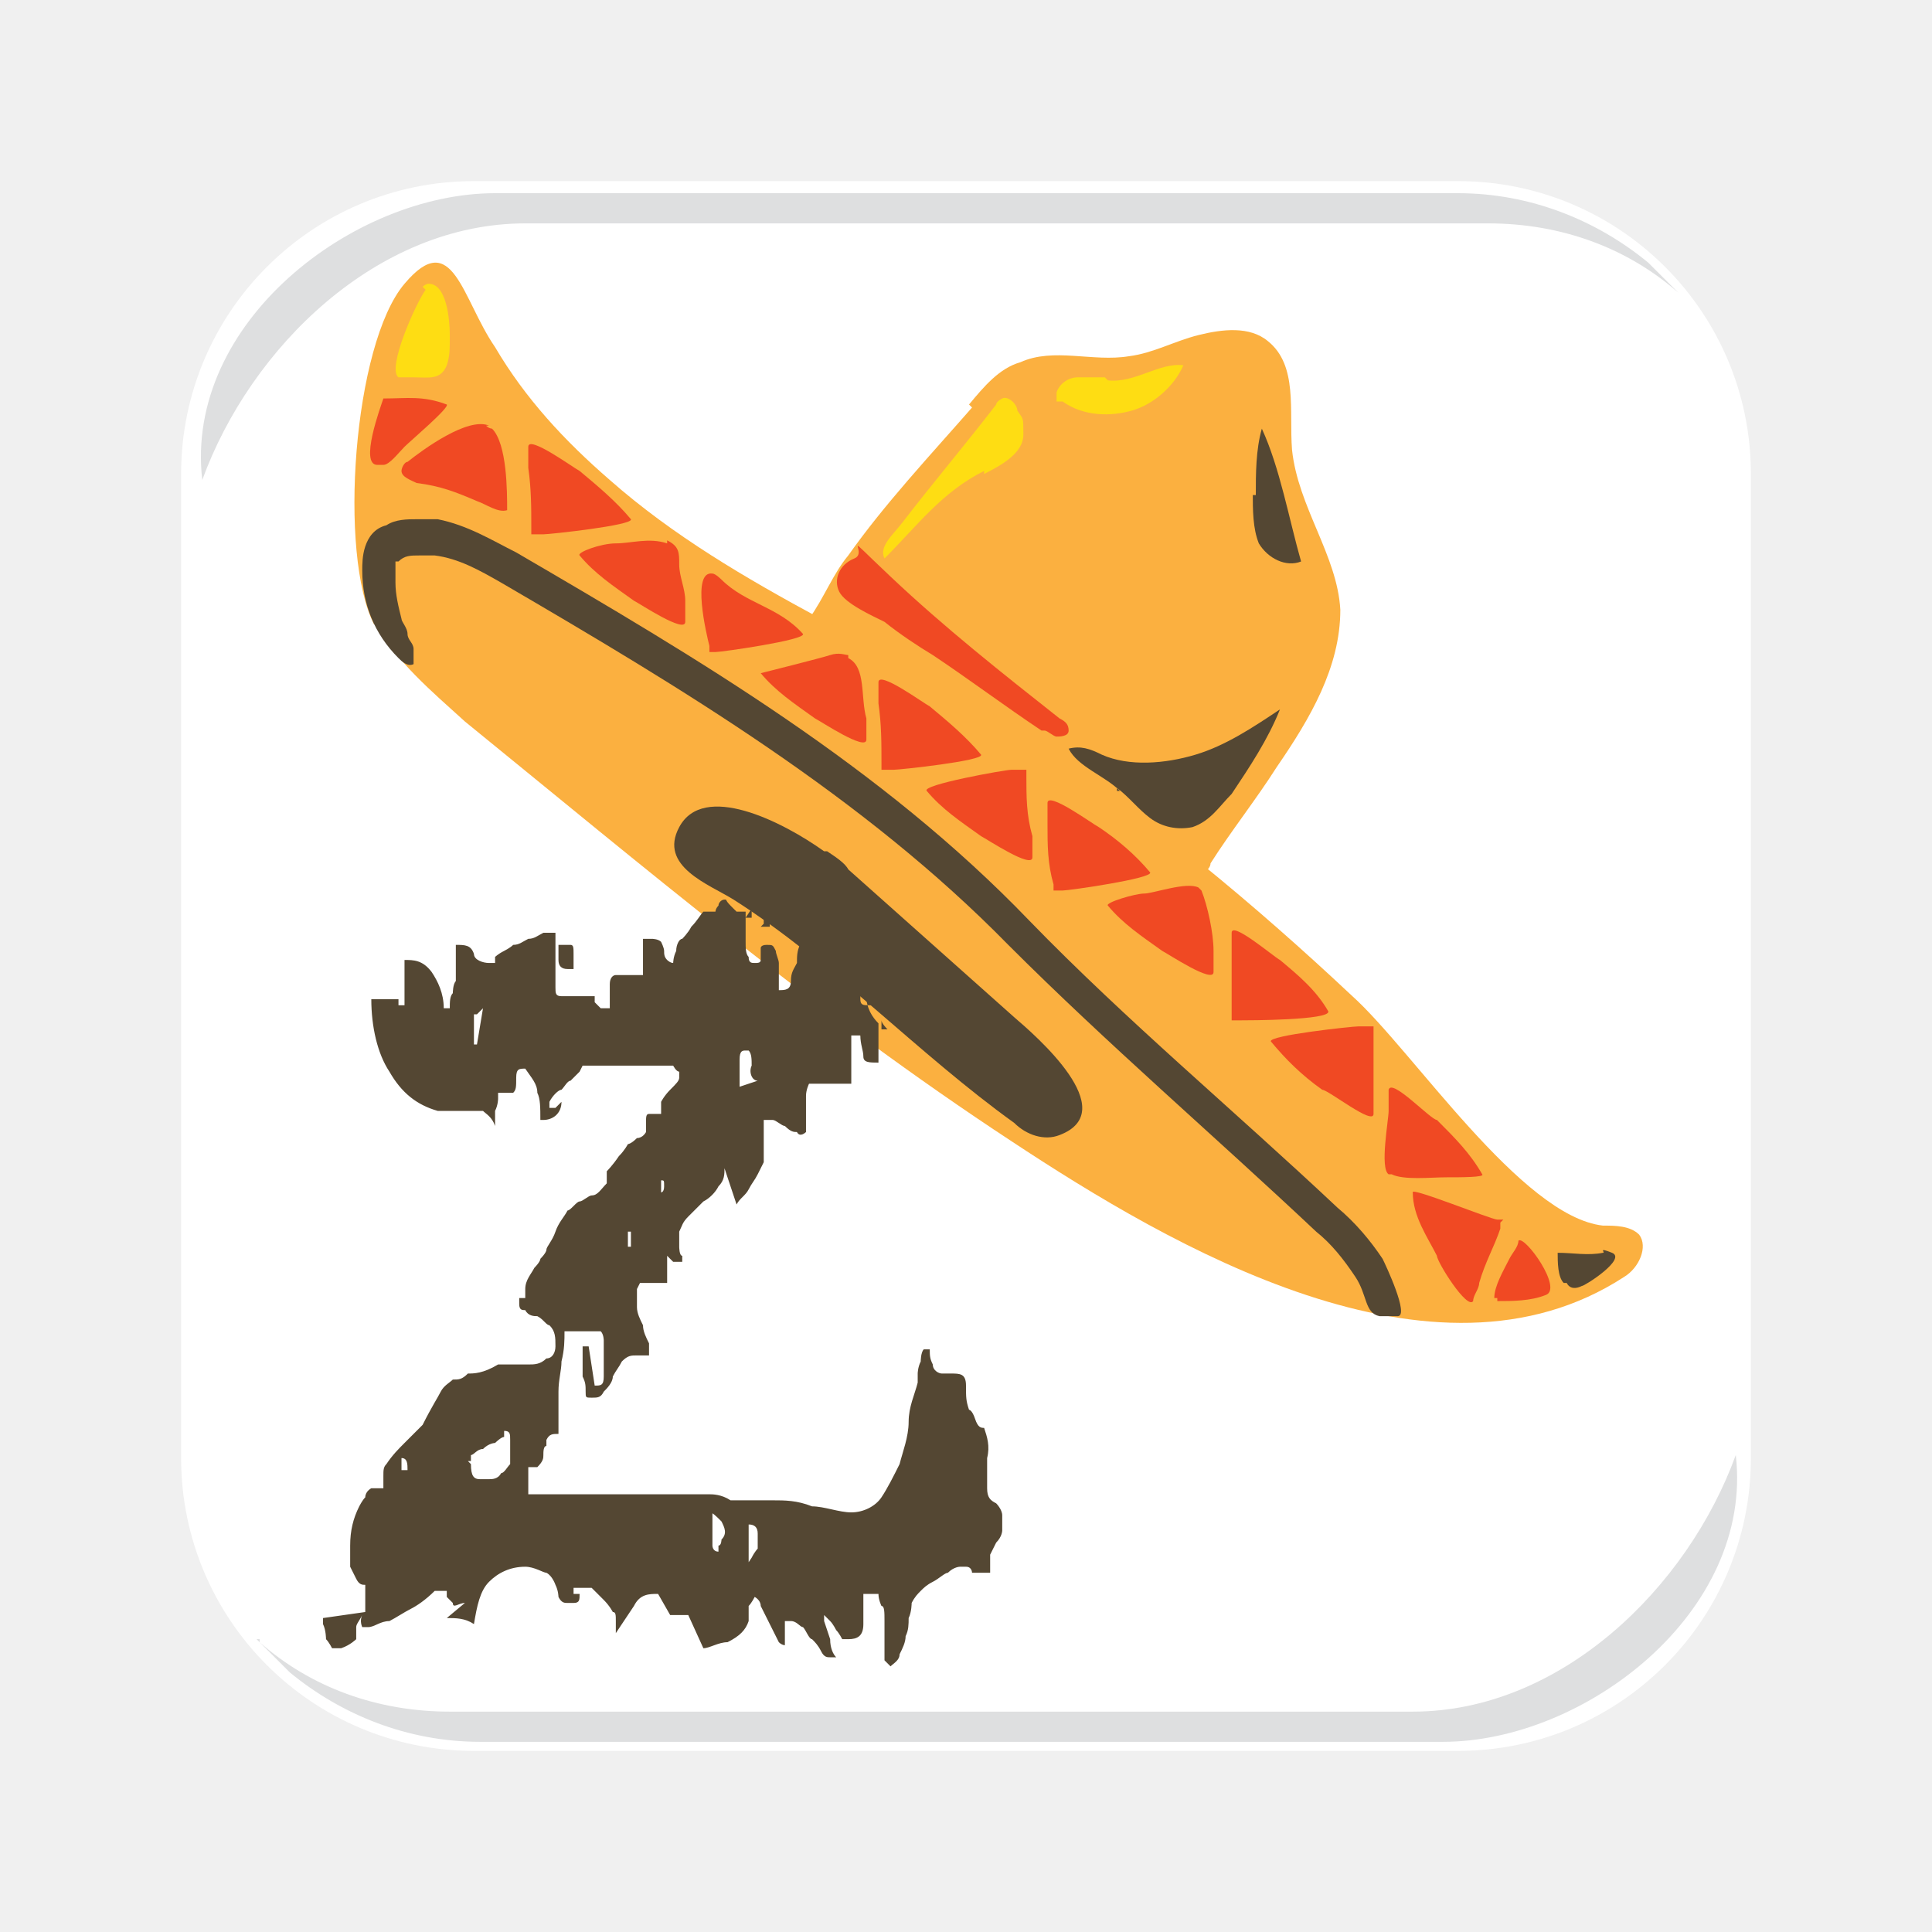
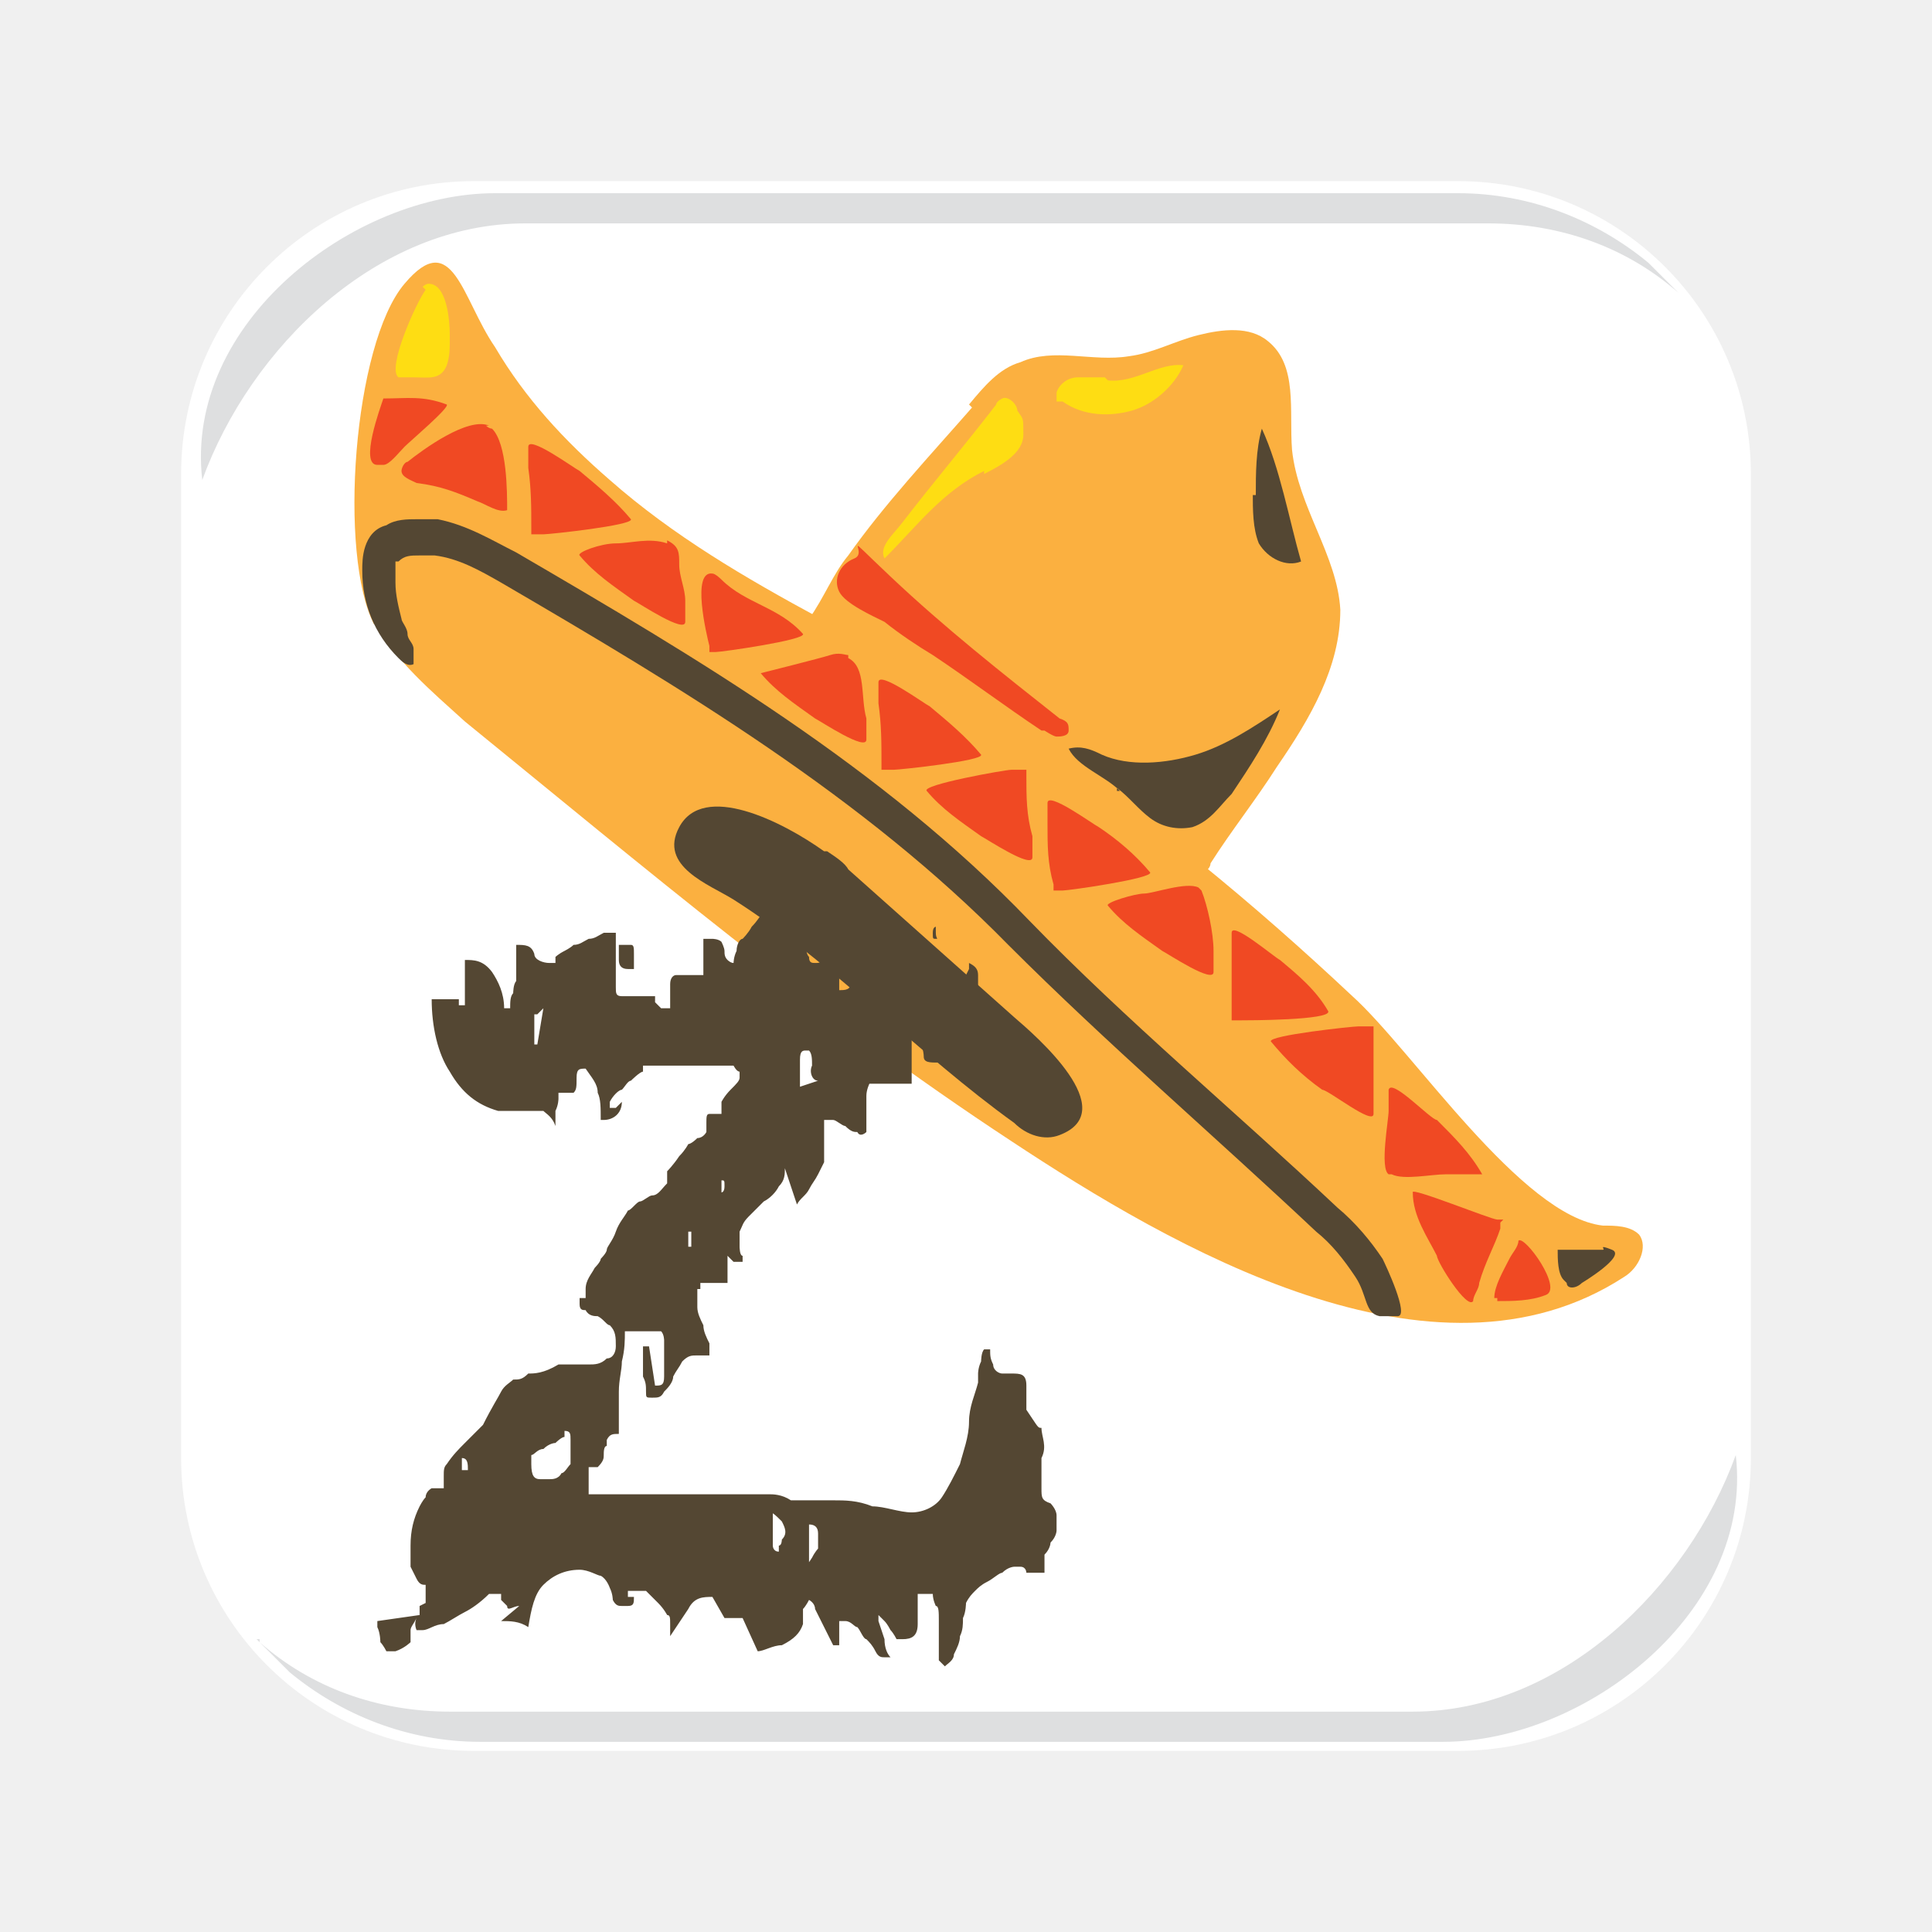
<svg xmlns="http://www.w3.org/2000/svg" id="Layer_1" version="1.1" viewBox="0 0 64 64">
  <defs>
    <style>
      .st0 {
        fill: #544733;
      }

      .st1 {
        fill: #f04923;
      }

      .st2 {
        fill: #fff;
      }

      .st3 {
        fill: #fbb040;
      }

      .st4 {
        fill: #dedfe0;
      }

      .st5 {
        fill: #fedd13;
      }
    </style>
  </defs>
  <rect class="st2" x="6" y="6" width="52" height="52" rx="9.7" ry="9.7" />
  <path class="st4" d="M55.6,9.7c-1.7-1.5-3.9-2.3-6.3-2.3h-31.9c-4.9,0-9.1,4.1-10.7,8.5-.6-5.2,5-9.5,9.7-9.5h31.9c2.4,0,4.6.9,6.3,2.3l1.1,1.1h0Z" />
-   <path class="st3" d="M32.1,13.4c.5-.6,1-1.2,1.7-1.4,1.1-.5,2.4,0,3.6-.2.8-.1,1.5-.5,2.3-.7s1.7-.3,2.3.2c1,.8.7,2.3.8,3.6.2,1.9,1.5,3.5,1.6,5.3,0,1.9-1,3.6-2.1,5.2-.7,1.1-1.5,2.1-2.2,3.2,0,.2-.3.4-.5.4s-.5,0-.7-.2c-.7-.5-1.4-.9-2.1-1.4-1.8-1.1-3.5-2.3-5.3-3.5s-3.2-1.8-4.6-2.9c0,0,0,0-.1-.1,0-.1,0-.3,0-.4.5-.7.8-1.5,1.3-2.1,1.2-1.7,2.7-3.3,4.1-4.9h0Z" />
+   <path class="st3" d="M32.1,13.4c.5-.6,1-1.2,1.7-1.4,1.1-.5,2.4,0,3.6-.2.8-.1,1.5-.5,2.3-.7s1.7-.3,2.3.2c1,.8.7,2.3.8,3.6.2,1.9,1.5,3.5,1.6,5.3,0,1.9-1,3.6-2.1,5.2-.7,1.1-1.5,2.1-2.2,3.2,0,.2-.3.4-.5.4s-.5,0-.7-.2c-.7-.5-1.4-.9-2.1-1.4-1.8-1.1-3.5-2.3-5.3-3.5s-3.2-1.8-4.6-2.9h-.1v-.5c.5-.7.8-1.5,1.3-2.1,1.2-1.7,2.7-3.3,4.1-4.9h0Z" />
  <path class="st3" d="M12.4,20.6c.7,1.3,1.9,2.3,3,3.3,5.9,4.8,11.7,9.7,18.1,13.9,5.3,3.5,14,8.6,20.3,4.5.5-.3.8-1,.5-1.4-.3-.3-.8-.3-1.2-.3-2.7-.3-6.3-5.8-8.3-7.6-3.3-3.1-6.7-5.9-10.4-8.4-4.6-3.1-10-5-14.2-8.7-1.5-1.3-2.8-2.7-3.8-4.4-1.1-1.6-1.4-4-3-2.1-1.7,2-2.2,9-1,11.3h0Z" />
  <path class="st0" d="M27.4,28.2c.3.2.6.4.7.6,1.8,1.6,3.7,3.3,5.5,4.9.7.6,3.6,3.1,1.5,3.9-.5.2-1.1,0-1.5-.4-3.2-2.3-6-5.3-9.3-7.4-.8-.5-2.5-1.1-1.8-2.4.8-1.5,3.4-.2,4.8.8h.1Z" />
-   <path class="st0" d="M12.1,53.1v-.6c-.1,0-.2,0-.3-.2,0,0-.1-.2-.2-.4v-.7c0-.5.1-.9.3-1.3,0,0,.1-.2.2-.3,0-.2.2-.3.2-.3,0,0,.1,0,.2,0,.1,0,.2,0,.2,0v-.4c0-.2,0-.3.1-.4.2-.3.4-.5.6-.7.2-.2.4-.4.6-.6h0c.3-.6.5-.9.6-1.1s.3-.3.4-.4c.2,0,.3,0,.5-.2.2,0,.5,0,1-.3h0c0,0,.2,0,.4,0h.6c.2,0,.4,0,.6-.2.2,0,.3-.2.3-.4,0-.3,0-.5-.2-.7-.1,0-.2-.2-.4-.3-.1,0-.3,0-.4-.2-.1,0-.2,0-.2-.2h0v-.2h.2v-.3c0-.3.2-.5.3-.7,0,0,.2-.2.2-.3,0,0,.2-.2.2-.3s.2-.3.3-.6c.1-.3.3-.5.4-.7.1,0,.3-.3.4-.3s.3-.2.4-.2c.2,0,.3-.2.5-.4v-.4s.2-.2.4-.5c.2-.2.3-.4.3-.4,0,0,.1,0,.3-.2.2,0,.3-.2.3-.2v-.3c0-.2,0-.3.1-.3h.4v-.4s.1-.2.3-.4c.2-.2.3-.3.3-.4v-.2c-.1,0-.2-.2-.2-.2h-1c-.3,0-.7,0-1,0h-1c0,0-.1.2-.1.2l-.3.3c-.1,0-.2.2-.3.3-.1,0-.3.2-.4.4v.2h.2l.2-.2c0,.4-.3.6-.6.6h-.1c0-.4,0-.7-.1-.9,0-.3-.2-.5-.4-.8-.2,0-.3,0-.3.3s0,.4-.1.5c0,0-.1,0-.2,0h-.3v.2s0,.2-.1.4v.5c-.1-.3-.3-.4-.4-.5-.1,0-.3,0-.4,0h-1.1c-.7-.2-1.2-.6-1.6-1.3-.4-.6-.6-1.5-.6-2.4h.9v.2h.2v-1.5c.3,0,.6,0,.9.4.2.3.4.7.4,1.2h.2c0-.2,0-.4.1-.5,0,0,0-.3.1-.4v-1.2c.3,0,.5,0,.6.3,0,.2.3.3.5.3h.2v-.2s.1-.1.3-.2c0,0,.2-.1.3-.2.2,0,.3-.1.5-.2.2,0,.3-.1.5-.2h.4v1.8c0,.2,0,.3.2.3h.8c0,0,.1,0,.1,0,0,0,.2,0,.2,0v.2l.2.2h.3v-.8c0-.2.1-.3.2-.3h.9v-1.2h.3c0,0,.2,0,.3.1,0,0,.1.2.1.3s0,.2.1.3c0,0,.1.1.2.1h0s0-.2.1-.4c0-.2.1-.4.2-.4,0,0,.2-.2.3-.4.2-.2.3-.4.4-.5h.4s0-.1.1-.2c0-.1.1-.2.2-.2s0,0,.2.2l.2.2h.3v1c0,.2,0,.4.1.5,0,.2.1.2.2.2s.2,0,.2-.1v-.4s0-.1.2-.1.2,0,.3.2c0,.1.1.3.1.4v.9h0c.2,0,.4,0,.4-.3s.1-.4.2-.6c0-.2,0-.4.1-.6,0-.2.1-.3.3-.3h0s.1.2.2.4c0,.2.1.3.2.3,0-.1,0-.3.2-.5,0-.2.2-.3.3-.3.4,0,.7.1.8.3.1.2.2.5.2.8v1c0,.4.2.7.4.9v1.3c-.3,0-.5,0-.5-.2s-.1-.4-.1-.7h-.3v1.6h-1.4c0,0-.1.2-.1.4v1.2c0,0-.2.2-.3,0-.1,0-.2,0-.4-.2-.1,0-.3-.2-.4-.2h-.3v1.4l-.2.4c-.1.2-.2.3-.3.5-.1.2-.3.3-.4.5l-.4-1.2c0,.2,0,.4-.2.6-.1.2-.3.4-.5.5l-.5.5c-.2.2-.2.3-.3.5v.5c0,0,0,.3.1.3v.2c.1,0,0,0,0,0h-.3l-.2-.2h0v.9h-.5c-.2,0-.4,0-.4,0,0,0-.1.2-.1.2h0v.6c0,.2.1.4.2.6,0,.2.1.4.2.6v.4h-.4c-.2,0-.3,0-.5.2-.1.2-.2.3-.3.5,0,.2-.2.4-.3.5-.1.2-.2.2-.4.2s-.2,0-.2-.2,0-.3-.1-.5v-1h.2l.2,1.3c.2,0,.3,0,.3-.3v-1.2c0,0,0-.2-.1-.3,0,0-.1,0-.2,0-.2,0-.3,0-.5,0-.1,0-.3,0-.5,0,0,.3,0,.6-.1,1,0,.3-.1.6-.1,1v1.4c-.2,0-.3,0-.4.2v.2c-.1,0-.1.2-.1.3s0,.2-.2.4h-.3v.9h6c.1,0,.4,0,.7.2.4,0,.6,0,.7,0h.7c.4,0,.8,0,1.3.2.4,0,.9.2,1.3.2s.8-.2,1-.5.4-.7.6-1.1c.1-.4.3-.9.3-1.4s.2-.9.3-1.3v-.3c0,0,0-.2.1-.4,0,0,0-.3.1-.4h.2c0,.2,0,.3.1.5,0,.2.2.3.3.3h.2c0,0,.1,0,.1,0,.3,0,.5,0,.5.4s0,.5.1.8c0,0,.1,0,.2.3s.2.3.3.3c.1.3.2.6.1,1v1c0,.3.1.4.3.5,0,0,.2.2.2.4v.5c0,0,0,.2-.2.4,0,0-.1.2-.2.4v.6s0,0-.1,0h-.3c0,0-.2,0-.2,0,0,0,0-.2-.2-.2h-.2s-.2,0-.4.2c-.1,0-.3.2-.5.3s-.3.2-.4.3-.2.2-.3.4c0,0,0,.3-.1.5,0,.2,0,.4-.1.6,0,.2-.1.4-.2.6,0,.2-.2.3-.3.4l-.2-.2v-1.3h0c0-.3,0-.5-.1-.5,0,0-.1-.2-.1-.4h-.5v1c0,.4-.2.5-.5.5s-.2,0-.2,0c0,0-.1-.2-.2-.3,0,0-.1-.2-.2-.3l-.2-.2h0v.2c0,0,.1.3.2.6,0,.3.1.5.2.6h-.2c-.1,0-.2,0-.3-.2s-.2-.3-.3-.4c-.1,0-.2-.3-.3-.4-.1,0-.2-.2-.4-.2h-.2v.8h0c0,0-.1,0-.2-.1l-.3-.6-.3-.6c0-.2-.2-.3-.2-.3,0,0-.1.2-.2.3h0v.5c-.1.3-.3.5-.7.7-.3,0-.6.2-.8.2h0l-.5-1.1h-.6l-.4-.7h0c-.3,0-.6,0-.8.4-.2.3-.4.6-.6.9h0v-.4c0-.2,0-.3-.1-.3,0,0-.1-.2-.3-.4-.2-.2-.3-.3-.4-.4h-.2c0,0-.1,0-.2,0s-.2,0-.2,0h0v.2h.2c0,.2,0,.3-.2.3h-.2c-.1,0-.2,0-.3-.2,0,0,0-.2-.1-.4,0,0-.1-.3-.3-.4-.1,0-.4-.2-.7-.2-.5,0-.9.2-1.2.5s-.4.8-.5,1.4c-.3-.2-.6-.2-.9-.2h0c0,0,.6-.5.6-.5-.2,0-.4.2-.4,0l-.2-.2v-.2c-.2,0-.3,0-.4,0-.3.3-.6.5-.8.6s-.5.3-.7.4c-.3,0-.5.2-.7.2h-.2s-.1-.2,0-.4c-.1.2-.2.3-.2.4v.4s-.2.2-.5.3h-.1s-.1,0-.2,0c0,0-.1-.2-.2-.3,0,0,0-.3-.1-.5h0v-.2l1.4-.2ZM13.3,48.7h.2c0-.2,0-.4-.2-.4v.4ZM15.2,51.2h0v.2h0v-.2ZM15.7,33.6v1h.1l.2-1.2-.2.2h-.1ZM15.6,48.5c0,.4.1.5.3.5h.3c.1,0,.3,0,.4-.2.1,0,.2-.2.3-.3,0,0,0-.2,0-.3v-.5c0-.2,0-.3-.2-.3h0v.2c-.1,0-.3.2-.3.2,0,0-.2,0-.4.2-.2,0-.3.2-.4.2v.2h0c0,0-.1,0-.1,0ZM16.3,46.8v-.2c.1,0,0,0,0,0v.2ZM16.7,32v.4-.4ZM18.5,31.2v.6c0,.2.1.3.3.3s.2,0,.2,0v-.5c0-.2,0-.3-.1-.3,0,0-.4,0-.4,0ZM20.8,41.3h.1v-.5h-.1v.5ZM21,33.6h0ZM21.9,39.1v.4s.1,0,.1-.2,0-.2-.1-.2ZM21.8,51.8h.1c0,0,.1,0,.1,0h0c0,0-.1,0-.1,0h-.1ZM23.6,50.1v1.1c0,0,0,.2.2.2h0v-.2c.1,0,.1-.2.1-.2.2-.2.1-.4,0-.6-.2-.2-.3-.3-.4-.3h0ZM24.7,34.8c-.1,0-.2,0-.2.3v.9l.6-.2c-.2,0-.3-.3-.2-.5,0-.2,0-.4-.1-.5h0ZM24.7,51.9s0,0,.2-.3c.1-.2.2-.3.2-.3h0v-.5c0-.2-.1-.3-.3-.3h0v1.4h-.1ZM24.7,30.4h.2v-.3l-.2.3ZM25.1,29.5s-.1,0-.1.2,0,.2.1.2.1,0,.1-.2,0-.2-.1-.2ZM25.2,30.7h.3v-.5q0-.2-.2-.2h0v.6h0ZM26.2,29.5s-.1,0-.1.2,0,.2.1.2,0,0,0-.2v-.2ZM28.3,50h-.2.3-.1ZM28.5,32.7v.4c0,.2.1.2.3.2s.3-.2.3-.5v-1.2c0,.2-.1.4-.2.5l-.2.2h-.2c0,.2,0,.3,0,.4ZM28.8,31.6h0q0-.1,0,0h.1-.1ZM29,30.7s-.1,0-.1.2,0,.2.1.2,0,0,0-.2v-.2ZM29.2,33.8v.3s.1,0,.2,0h0c0,0-.2-.2-.2-.3h-.2.2ZM29.7,52.1h0q0,0,0,0c0,0,.1,0,.2,0h-.2ZM30.1,31.8v.3c-.1.2-.2.4-.3.6,0,.2-.1.4-.2.6v.3c.2,0,.4,0,.5-.2s.2-.3.3-.5v-.6c0-.2-.1-.3-.3-.4h0ZM30.6,52.4h-.1s0,0,.1,0h0v-.2h0ZM33.5,50.7v-.2h0v.2h0Z" />
+   <path class="st0" d="M14.1,53.1v-.6c-.1,0-.2,0-.3-.2,0,0-.1-.2-.2-.4v-.7c0-.5.1-.9.3-1.3,0,0,.1-.2.2-.3,0-.2.2-.3.2-.3h.4v-.4c0-.2,0-.3.1-.4.2-.3.4-.5.6-.7.2-.2.4-.4.6-.6h0c.3-.6.5-.9.6-1.1s.3-.3.4-.4c.2,0,.3,0,.5-.2.2,0,.5,0,1-.3h1c.2,0,.4,0,.6-.2.2,0,.3-.2.3-.4,0-.3,0-.5-.2-.7-.1,0-.2-.2-.4-.3-.1,0-.3,0-.4-.2-.1,0-.2,0-.2-.2h0v-.2h.2v-.3c0-.3.2-.5.3-.7,0,0,.2-.2.2-.3,0,0,.2-.2.2-.3s.2-.3.3-.6c.1-.3.3-.5.4-.7.1,0,.3-.3.4-.3s.3-.2.4-.2c.2,0,.3-.2.5-.4v-.4s.2-.2.4-.5c.2-.2.3-.4.3-.4,0,0,.1,0,.3-.2.2,0,.3-.2.3-.2v-.3c0-.2,0-.3.1-.3h.4v-.4s.1-.2.3-.4c.2-.2.3-.3.3-.4v-.2c-.1,0-.2-.2-.2-.2h-3v.2c-.1,0-.4.3-.4.3-.1,0-.2.2-.3.3-.1,0-.3.2-.4.4v.2h.2l.2-.2c0,.4-.3.6-.6.6h-.1c0-.4,0-.7-.1-.9,0-.3-.2-.5-.4-.8-.2,0-.3,0-.3.3s0,.4-.1.5h-.5v.2s0,.2-.1.4v.5c-.1-.3-.3-.4-.4-.5h-1.5c-.7-.2-1.2-.6-1.6-1.3-.4-.6-.6-1.5-.6-2.4h.9v.2h.2v-1.5c.3,0,.6,0,.9.4.2.3.4.7.4,1.2h.2c0-.2,0-.4.1-.5,0,0,0-.3.1-.4v-1.2c.3,0,.5,0,.6.3,0,.2.3.3.5.3h.2v-.2s.1-.1.3-.2c0,0,.2-.1.3-.2.2,0,.3-.1.5-.2.2,0,.3-.1.5-.2h.4v1.8c0,.2,0,.3.2.3h1.1v.2l.2.2h.3v-.8c0-.2.1-.3.2-.3h.9v-1.2h.3s.2,0,.3.1c0,0,.1.2.1.3s0,.2.1.3c0,0,.1.1.2.1h0s0-.2.1-.4c0-.2.1-.4.2-.4,0,0,.2-.2.3-.4.2-.2.3-.4.4-.5h.4s0-.1.1-.2c0-.1.1-.2.2-.2s0,0,.2.2l.2.2h.3v1c0,.2,0,.4.1.5,0,.2.1.2.2.2s.2,0,.2-.1v-.4s0-.1.2-.1.2,0,.3.2c0,.1.1.3.1.4v.9h0c.2,0,.4,0,.4-.3s.1-.4.2-.6c0-.2,0-.4.1-.6,0-.2.1-.3.3-.3h0s.1.2.2.4c0,.2.1.3.2.3,0-.1,0-.3.2-.5,0-.2.2-.3.3-.3.4,0,.7.1.8.3.1.2.2.5.2.8v1c0,.4.2.7.4.9v1.3c-.3,0-.5,0-.5-.2s-.1-.4-.1-.7h-.3v1.6h-1.4s-.1.2-.1.4v1.2s-.2.2-.3,0c-.1,0-.2,0-.4-.2-.1,0-.3-.2-.4-.2h-.3v1.4l-.2.4c-.1.2-.2.3-.3.5-.1.2-.3.3-.4.5l-.4-1.2c0,.2,0,.4-.2.6-.1.2-.3.4-.5.5l-.5.5c-.2.2-.2.3-.3.5v.5s0,.3.1.3v.2c.1,0,0,0,0,0h-.3l-.2-.2h0v.9h-.9v.2h-.1v.6c0,.2.1.4.2.6,0,.2.1.4.2.6v.4h-.4c-.2,0-.3,0-.5.2-.1.2-.2.3-.3.5,0,.2-.2.4-.3.5-.1.2-.2.2-.4.2s-.2,0-.2-.2,0-.3-.1-.5v-1h.2l.2,1.3c.2,0,.3,0,.3-.3v-1.2s0-.2-.1-.3h-1.2c0,.3,0,.6-.1,1,0,.3-.1.6-.1,1v1.4c-.2,0-.3,0-.4.2v.2c-.1,0-.1.2-.1.3s0,.2-.2.4h-.3v.9h6c.1,0,.4,0,.7.2h1.4c.4,0,.8,0,1.3.2.4,0,.9.2,1.3.2s.8-.2,1-.5.4-.7.6-1.1c.1-.4.3-.9.3-1.4s.2-.9.3-1.3v-.3s0-.2.1-.4c0,0,0-.3.1-.4h.2c0,.2,0,.3.1.5,0,.2.2.3.3.3h.3c.3,0,.5,0,.5.4s0,.5,0,.8c0,0,0,0,.2.3s.2.3.3.3c0,.3.2.6,0,1v1c0,.3,0,.4.3.5,0,0,.2.2.2.4v.5s0,.2-.2.4c0,0,0,.2-.2.4v.6h-.6s0-.2-.2-.2h-.2s-.2,0-.4.2c-.1,0-.3.2-.5.3s-.3.2-.4.3-.2.2-.3.4c0,0,0,.3-.1.5,0,.2,0,.4-.1.6,0,.2-.1.4-.2.6,0,.2-.2.3-.3.4l-.2-.2v-1.3h0c0-.3,0-.5-.1-.5,0,0-.1-.2-.1-.4h-.5v1c0,.4-.2.5-.5.5s-.2,0-.2,0c0,0-.1-.2-.2-.3,0,0-.1-.2-.2-.3l-.2-.2h0v.2l.2.6c0,.3.1.5.2.6h-.2c-.1,0-.2,0-.3-.2s-.2-.3-.3-.4c-.1,0-.2-.3-.3-.4-.1,0-.2-.2-.4-.2h-.2v.8h0s-.1,0-.2,0l-.3-.6-.3-.6c0-.2-.2-.3-.2-.3,0,0-.1.2-.2.3h0v.5c-.1.3-.3.5-.7.7-.3,0-.6.2-.8.2h0l-.5-1.1h-.6l-.4-.7h0c-.3,0-.6,0-.8.4-.2.3-.4.6-.6.9h0v-.4c0-.2,0-.3-.1-.3,0,0-.1-.2-.3-.4-.2-.2-.3-.3-.4-.4h-.6v.2h.2c0,.2,0,.3-.2.3h-.2c-.1,0-.2,0-.3-.2,0,0,0-.2-.1-.4,0,0-.1-.3-.3-.4-.1,0-.4-.2-.7-.2-.5,0-.9.2-1.2.5s-.4.8-.5,1.4c-.3-.2-.6-.2-.9-.2h0l.6-.5c-.2,0-.4.2-.4,0l-.2-.2v-.2h-.4c-.3.3-.6.5-.8.6s-.5.3-.7.4c-.3,0-.5.2-.7.2h-.2s-.1-.2,0-.4c-.1.2-.2.3-.2.4v.4s-.2.2-.5.3h-.3s-.1-.2-.2-.3c0,0,0-.3-.1-.5h0v-.2l1.4-.2v-.3ZM15.3,48.7h.2c0-.2,0-.4-.2-.4v.4ZM17.2,51.2h0v.2h0v-.2ZM17.7,33.6v1h.1l.2-1.2-.2.2h-.1ZM17.6,48.5c0,.4.1.5.3.5h.3c.1,0,.3,0,.4-.2.1,0,.2-.2.3-.3v-.8c0-.2,0-.3-.2-.3h0v.2c-.1,0-.3.2-.3.2,0,0-.2,0-.4.2-.2,0-.3.2-.4.2v.2h-.1.1ZM18.3,46.8v-.2c.1,0,0,0,0,0v.2ZM18.7,32v.4-.4ZM20.5,31.2v.6c0,.2.1.3.3.3h.2v-.5c0-.2,0-.3-.1-.3h-.4ZM22.8,41.3h.1v-.5h-.1v.5ZM23,33.6h0ZM23.9,39.1v.4s.1,0,.1-.2,0-.2-.1-.2ZM23.8,51.8h.2-.2ZM25.6,50.1v1.1s0,.2.2.2h0v-.2c.1,0,.1-.2.1-.2.2-.2.1-.4,0-.6-.2-.2-.3-.3-.4-.3h0ZM26.7,34.8c-.1,0-.2,0-.2.3v.9l.6-.2c-.2,0-.3-.3-.2-.5,0-.2,0-.4-.1-.5h0ZM26.7,51.9l.2-.3c.1-.2.2-.3.2-.3h0v-.5c0-.2-.1-.3-.3-.3h0v1.4s-.1,0-.1,0ZM26.7,30.4h.2v-.3l-.2.3ZM27.1,29.5s-.1,0-.1.2,0,.2.1.2.1,0,.1-.2,0-.2-.1-.2ZM27.2,30.7h.3v-.5c0-.1,0-.2-.2-.2h0v.6h0ZM28.2,29.5s-.1,0-.1.2,0,.2.1.2,0,0,0-.2v-.2ZM30.3,50h-.2.3s-.1,0,0,0ZM30.5,32.7v.4c0,.2.1.2.3.2s.3-.2.3-.5v-1.2c0,.2-.1.4-.2.5l-.2.2h-.2c0,.2,0,.3,0,.4ZM30.8,31.6h0q0,0,0,0h.1-.1ZM31,30.7s-.1,0-.1.2,0,.2.1.2,0,0,0-.2v-.2ZM31.2,33.8v.3h.2s-.2-.2-.2-.3h-.2.2ZM31.7,52.1h0s0,0,0,0h.2-.2ZM32.1,31.8v.3l-.3.6c0,.2-.1.4-.2.6v.3c.2,0,.4,0,.5-.2s.2-.3.3-.5v-.6c0-.2-.1-.3-.3-.4h0ZM32.6,52.4h-.1.1v-.2h0v.2ZM35.5,50.7v-.2h0v.2h0Z" />
  <path class="st0" d="M41.5,16.3c0,.6,0,1.2.2,1.7.3.5.9.8,1.4.6-.4-1.4-.7-3.1-1.3-4.4-.2.7-.2,1.5-.2,2.2h-.1Z" />
  <path class="st0" d="M37,26.1c.4.3.7.7,1.1,1,.4.3.9.4,1.4.3.6-.2.9-.7,1.3-1.1.6-.9,1.2-1.8,1.6-2.8-.9.6-1.8,1.2-2.8,1.5s-2.2.4-3.1,0c-.4-.2-.7-.3-1.1-.2.3.6,1.2.9,1.7,1.4h-.1Z" />
-   <path class="st0" d="M13.7,21.7c0,0,0-.1,0-.2,0-.2-.2-.3-.2-.5,0-.2-.2-.4-.2-.5-.1-.4-.2-.8-.2-1.2v-.7h.1c.2-.2.4-.2.7-.2h.5c.8.1,1.5.5,2.2.9,6,3.5,12,7.1,16.8,12,3.3,3.3,6.8,6.3,10.2,9.5.5.4.9.9,1.3,1.5s.3,1.2.8,1.3c.2,0,.4,0,.6,0,.4,0-.4-1.7-.5-1.9-.4-.6-.9-1.2-1.5-1.7-3.4-3.2-7-6.2-10.2-9.5-4.9-5.1-11-8.7-17-12.2-.8-.4-1.6-.9-2.6-1.1h-.7c-.3,0-.7,0-1,.2-.4.1-.6.4-.7.7-.1.3-.1.6-.1.8,0,1.1.4,2.1,1.2,2.9.1.1.3.3.5.2,0,0,0-.2,0-.3Z" />
+   <path class="st0" d="M13.7,21.7v-.2c0-.2-.2-.3-.2-.5s-.2-.4-.2-.5c-.1-.4-.2-.8-.2-1.2v-.7h.1c.2-.2.4-.2.7-.2h.5c.8.1,1.5.5,2.2.9,6,3.5,12,7.1,16.8,12,3.3,3.3,6.8,6.3,10.2,9.5.5.4.9.9,1.3,1.5s.3,1.2.8,1.3h.6c.4,0-.4-1.7-.5-1.9-.4-.6-.9-1.2-1.5-1.7-3.4-3.2-7-6.2-10.2-9.5-4.9-5.1-11-8.7-17-12.2-.8-.4-1.6-.9-2.6-1.1h-.7c-.3,0-.7,0-1,.2-.4.1-.6.4-.7.7-.1.3-.1.6-.1.8,0,1.1.4,2.1,1.2,2.9.1.1.3.3.5.2,0,0,0-.2,0-.3Z" />
  <path class="st1" d="M17.8,17.7h.2c.2,0,3-.3,2.9-.5-.5-.6-1.1-1.1-1.7-1.6-.2-.1-1.7-1.2-1.7-.8v.7c.1.7.1,1.3.1,2v.2h.2Z" />
-   <path class="st1" d="M22.1,18c-.6-.2-1.2,0-1.7,0s-1.3.3-1.2.4c.5.6,1.1,1,1.8,1.5.2.1,1.7,1.1,1.7.7v-.7c0-.4-.2-.8-.2-1.2s0-.6-.4-.8,0,0,0,0Z" />
-   <path class="st1" d="M23.5,21.6h.2c.2,0,3-.4,2.9-.6-.8-.9-1.9-1-2.7-1.8,0,0-.2-.2-.3-.2-.7-.1-.2,2-.1,2.4v.2s.1,0,.1,0Z" />
-   <path class="st1" d="M28.1,21.7c-.1,0-.3-.1-.6,0s-2.3.6-2.3.6c.5.6,1.1,1,1.8,1.5.2.1,1.7,1.1,1.7.7s0-.5,0-.7c-.2-.7,0-1.7-.6-2Z" />
-   <path class="st1" d="M29.4,25.5h.2c.2,0,3-.3,2.9-.5-.5-.6-1.1-1.1-1.7-1.6-.2-.1-1.7-1.2-1.7-.8v.7c.1.7.1,1.3.1,2v.2h.2Z" />
+   <path class="st1" d="M22.1,18c-.6-.2-1.2,0-1.7,0s-1.3.3-1.2.4c.5.6,1.1,1,1.8,1.5.2.1,1.7,1.1,1.7.7v-.7c0-.4-.2-.8-.2-1.2s0-.6-.4-.8,0,0,0,0h0Z" />
+   <path class="st1" d="M23.5,21.6h.2c.2,0,3-.4,2.9-.6-.8-.9-1.9-1-2.7-1.8,0,0-.2-.2-.3-.2-.7-.1-.2,2-.1,2.4v.2h.1-.1Z" />
+   <path class="st1" d="M28.1,21.7c-.1,0-.3-.1-.6,0s-2.3.6-2.3.6c.5.6,1.1,1,1.8,1.5.2.1,1.7,1.1,1.7.7v-.7c-.2-.7,0-1.7-.6-2h0Z" />
+   <path class="st1" d="M29.4,25.5h.2c.2,0,3-.3,2.9-.5-.5-.6-1.1-1.1-1.7-1.6-.2-.1-1.7-1.2-1.7-.8v.7c.1.7.1,1.3.1,2v.2s.2,0,.2,0Z" />
  <path class="st1" d="M33.7,25.5h-.2c-.2,0-3,.5-2.8.7.5.6,1.1,1,1.8,1.5.2.1,1.7,1.1,1.7.7v-.7c-.2-.7-.2-1.3-.2-2v-.2h-.3Z" />
-   <path class="st1" d="M35,29.5h.2c.2,0,3-.4,2.9-.6-.5-.6-1.1-1.1-1.7-1.5-.2-.1-1.7-1.2-1.7-.8v.7c0,.7,0,1.3.2,2v.2s0,0,0,0Z" />
-   <path class="st1" d="M39.7,29.4c-.4-.2-1.5.2-1.8.2s-1.3.3-1.2.4c.5.6,1.1,1,1.8,1.5.2.1,1.7,1.1,1.7.7v-.7c0-.6-.2-1.5-.4-2,0,0,0,0-.1-.1Z" />
-   <path class="st1" d="M40.9,33.8h.2c.2,0,3,0,2.9-.3-.4-.7-1-1.2-1.6-1.7-.2-.1-1.6-1.3-1.6-.9v2.9s0,0,0,0Z" />
-   <path class="st1" d="M45.2,34h-.2c-.2,0-3,.3-2.9.5.5.6,1,1.1,1.7,1.6.2,0,1.7,1.2,1.7.8v-.7c0-.7,0-1.3,0-2v-.2h-.2Z" />
-   <path class="st1" d="M46.1,38.9c.4.2,1.3.1,1.8.1s1.3,0,1.2-.1c-.4-.7-.9-1.2-1.5-1.8-.2,0-1.5-1.4-1.6-1v.7c0,.3-.3,1.9,0,2.1,0,0,0,0,0,0Z" />
-   <path class="st1" d="M49.8,40.4h-.2c-.2,0-2.9-1.1-2.8-.9,0,.8.5,1.5.8,2.1,0,.2,1,1.8,1.2,1.5,0-.2.2-.4.2-.6.2-.7.5-1.2.7-1.8v-.2h0c0,0,0,0,0,0Z" />
+   <path class="st1" d="M35,29.5h.2c.2,0,3-.4,2.9-.6-.5-.6-1.1-1.1-1.7-1.5-.2-.1-1.7-1.2-1.7-.8v.7c0,.7,0,1.3.2,2v.2h0Z" />
+   <path class="st1" d="M39.7,29.4c-.4-.2-1.5.2-1.8.2s-1.3.3-1.2.4c.5.6,1.1,1,1.8,1.5.2.1,1.7,1.1,1.7.7v-.7c0-.6-.2-1.5-.4-2h0Z" />
+   <path class="st1" d="M40.9,33.8h.2c.2,0,3,0,2.9-.3-.4-.7-1-1.2-1.6-1.7-.2-.1-1.6-1.3-1.6-.9v2.9h0Z" />
+   <path class="st1" d="M45.2,34h-.2c-.2,0-3,.3-2.9.5.5.6,1,1.1,1.7,1.6.2,0,1.7,1.2,1.7.8v-2.9h-.3Z" />
+   <path class="st1" d="M46.1,38.9c.4.2,1.3,0,1.8,0s1.3,0,1.2,0c-.4-.7-.9-1.2-1.5-1.8-.2,0-1.5-1.4-1.6-1v.7c0,.3-.3,1.9,0,2.1h0Z" />
+   <path class="st1" d="M49.8,40.4h-.2c-.2,0-2.9-1.1-2.8-.9,0,.8.5,1.5.8,2.1,0,.2,1,1.8,1.2,1.5,0-.2.2-.4.2-.6.2-.7.5-1.2.7-1.8v-.2h0Z" />
  <path class="st1" d="M12.5,15.4h.2c.2,0,.5-.4.7-.6s1.5-1.3,1.4-1.4c-.8-.3-1.3-.2-2.1-.2-.1.3-.8,2.2-.2,2.2Z" />
-   <path class="st1" d="M16.2,14.1c-.7-.3-2.2.8-2.7,1.2-.1,0-.2.2-.2.3,0,.2.3.3.5.4.8.1,1.3.3,2,.6.3.1.7.4,1,.3,0-.6,0-2.2-.5-2.7,0,0-.1,0-.2-.1Z" />
+   <path class="st1" d="M16.2,14.1c-.7-.3-2.2.8-2.7,1.2-.1,0-.2.2-.2.3,0,.2.3.3.5.4.8.1,1.3.3,2,.6.3.1.7.4,1,.3,0-.6,0-2.2-.5-2.7,0,0-.1,0-.2-.1h.1Z" />
  <path class="st4" d="M8.6,54.4c1.7,1.5,3.9,2.3,6.3,2.3h31.9c4.9,0,9.1-4.1,10.7-8.5.6,5.2-5,9.5-9.7,9.5H15.9c-2.4,0-4.6-.9-6.3-2.3l-1.1-1.1h.1Z" />
  <path class="st1" d="M49.6,43.1h0c.5,0,1.1,0,1.6-.2.6-.2-.7-2-.9-1.8,0,.2-.2.4-.3.6-.2.4-.5.9-.5,1.3h.1Z" />
  <path class="st5" d="M36.6,12.5h-.9c-.3,0-.6.2-.7.5v.3h.2c.7.5,1.6.5,2.3.3s1.4-.8,1.7-1.5c-.8-.1-1.6.6-2.5.5h0Z" />
  <path class="st5" d="M32.6,15.7c.6-.3,1.3-.7,1.3-1.3s0-.5-.2-.8c0-.2-.3-.5-.5-.4,0,0-.2.1-.2.2-1,1.3-2.1,2.6-3.1,3.9-.3.4-.8.8-.6,1.2,1.1-1.1,1.9-2.2,3.3-2.9h0Z" />
  <path class="st5" d="M14,9.5s.1-.1.2-.1c.6,0,.7,1.2.7,1.7s0,.7-.1,1c-.2.5-.6.4-1.1.4h-.5c-.4-.3.6-2.5.9-2.9h0Z" />
-   <path class="st0" d="M51.9,42.5c.1.2.3.2.5.1.1,0,1.5-.9,1-1.1s-.2,0-.3,0c-.5.1-1,0-1.5,0,0,.3,0,.8.2,1Z" />
-   <path class="st1" d="M34.6,24.2c.1,0,.3.2.4.2s.4,0,.4-.2c0-.2-.1-.3-.3-.4-1.9-1.5-3.8-3-5.6-4.7s-.7-.8-1.2-.6-.7.7-.5,1.1,1.1.8,1.5,1c.5.4,1.1.8,1.6,1.1,1.2.8,2.4,1.7,3.6,2.5Z" />
+   <path class="st0" d="M51.9,42.5c0,.2.3.2.5,0,0,0,1.5-.9,1-1.1s-.2,0-.3,0c-.5,0-1,0-1.5,0,0,.3,0,.8.2,1h0Z" />
+   <path class="st1" d="M34.6,24.2c0,0,.3.2.4.2s.4,0,.4-.2,0-.3-.3-.4c-1.9-1.5-3.8-3-5.6-4.7s-.7-.8-1.2-.6-.7.7-.5,1.1,1.1.8,1.5,1c.5.4,1.1.8,1.6,1.1,1.2.8,2.4,1.7,3.6,2.5h0Z" />
</svg>
